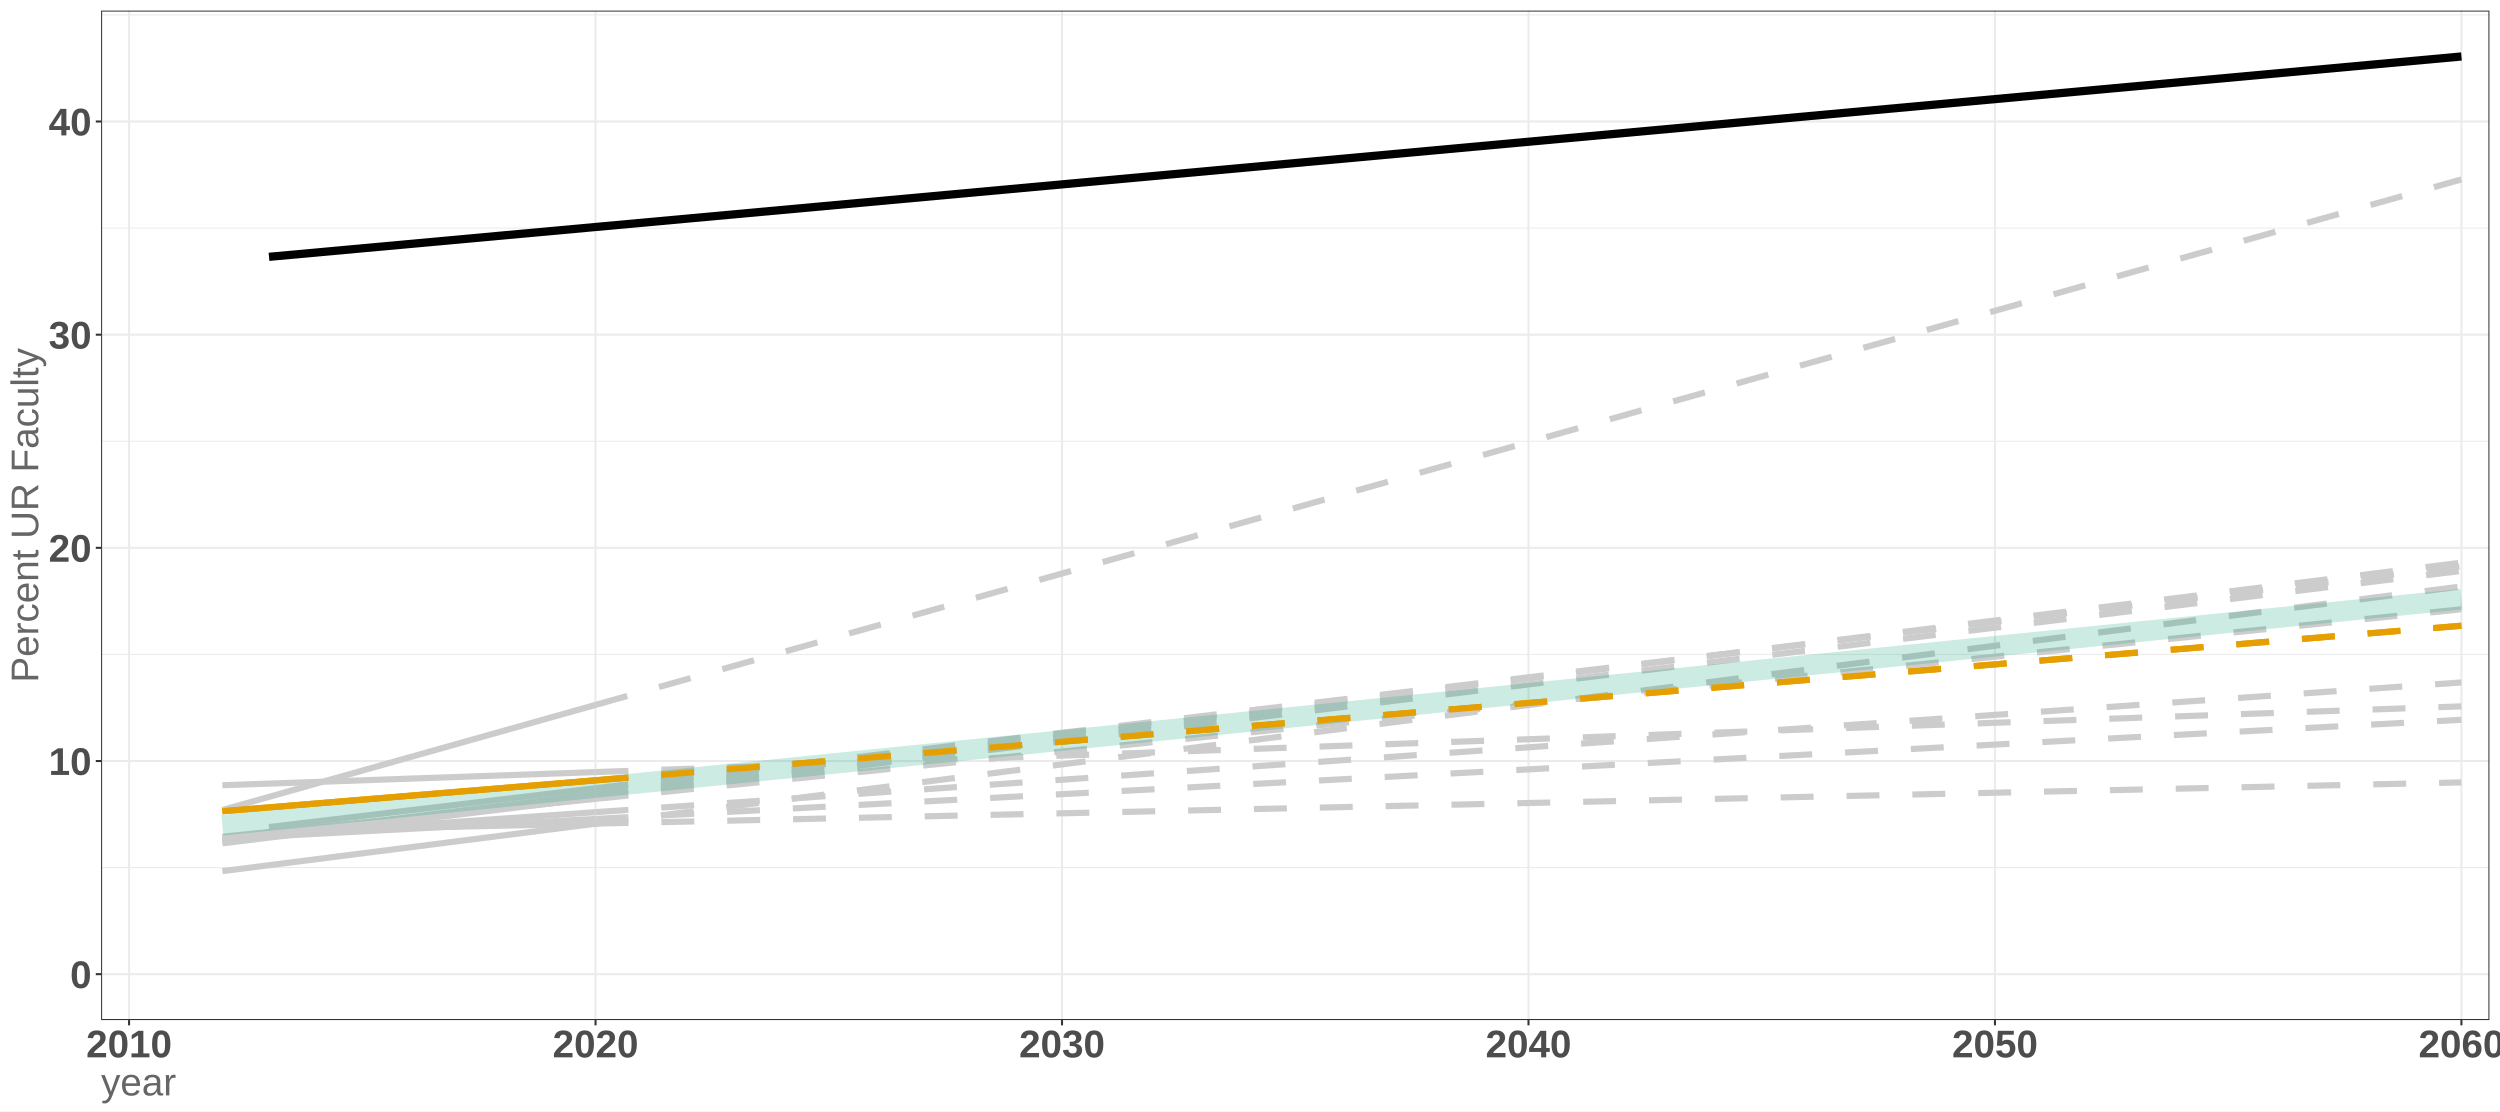
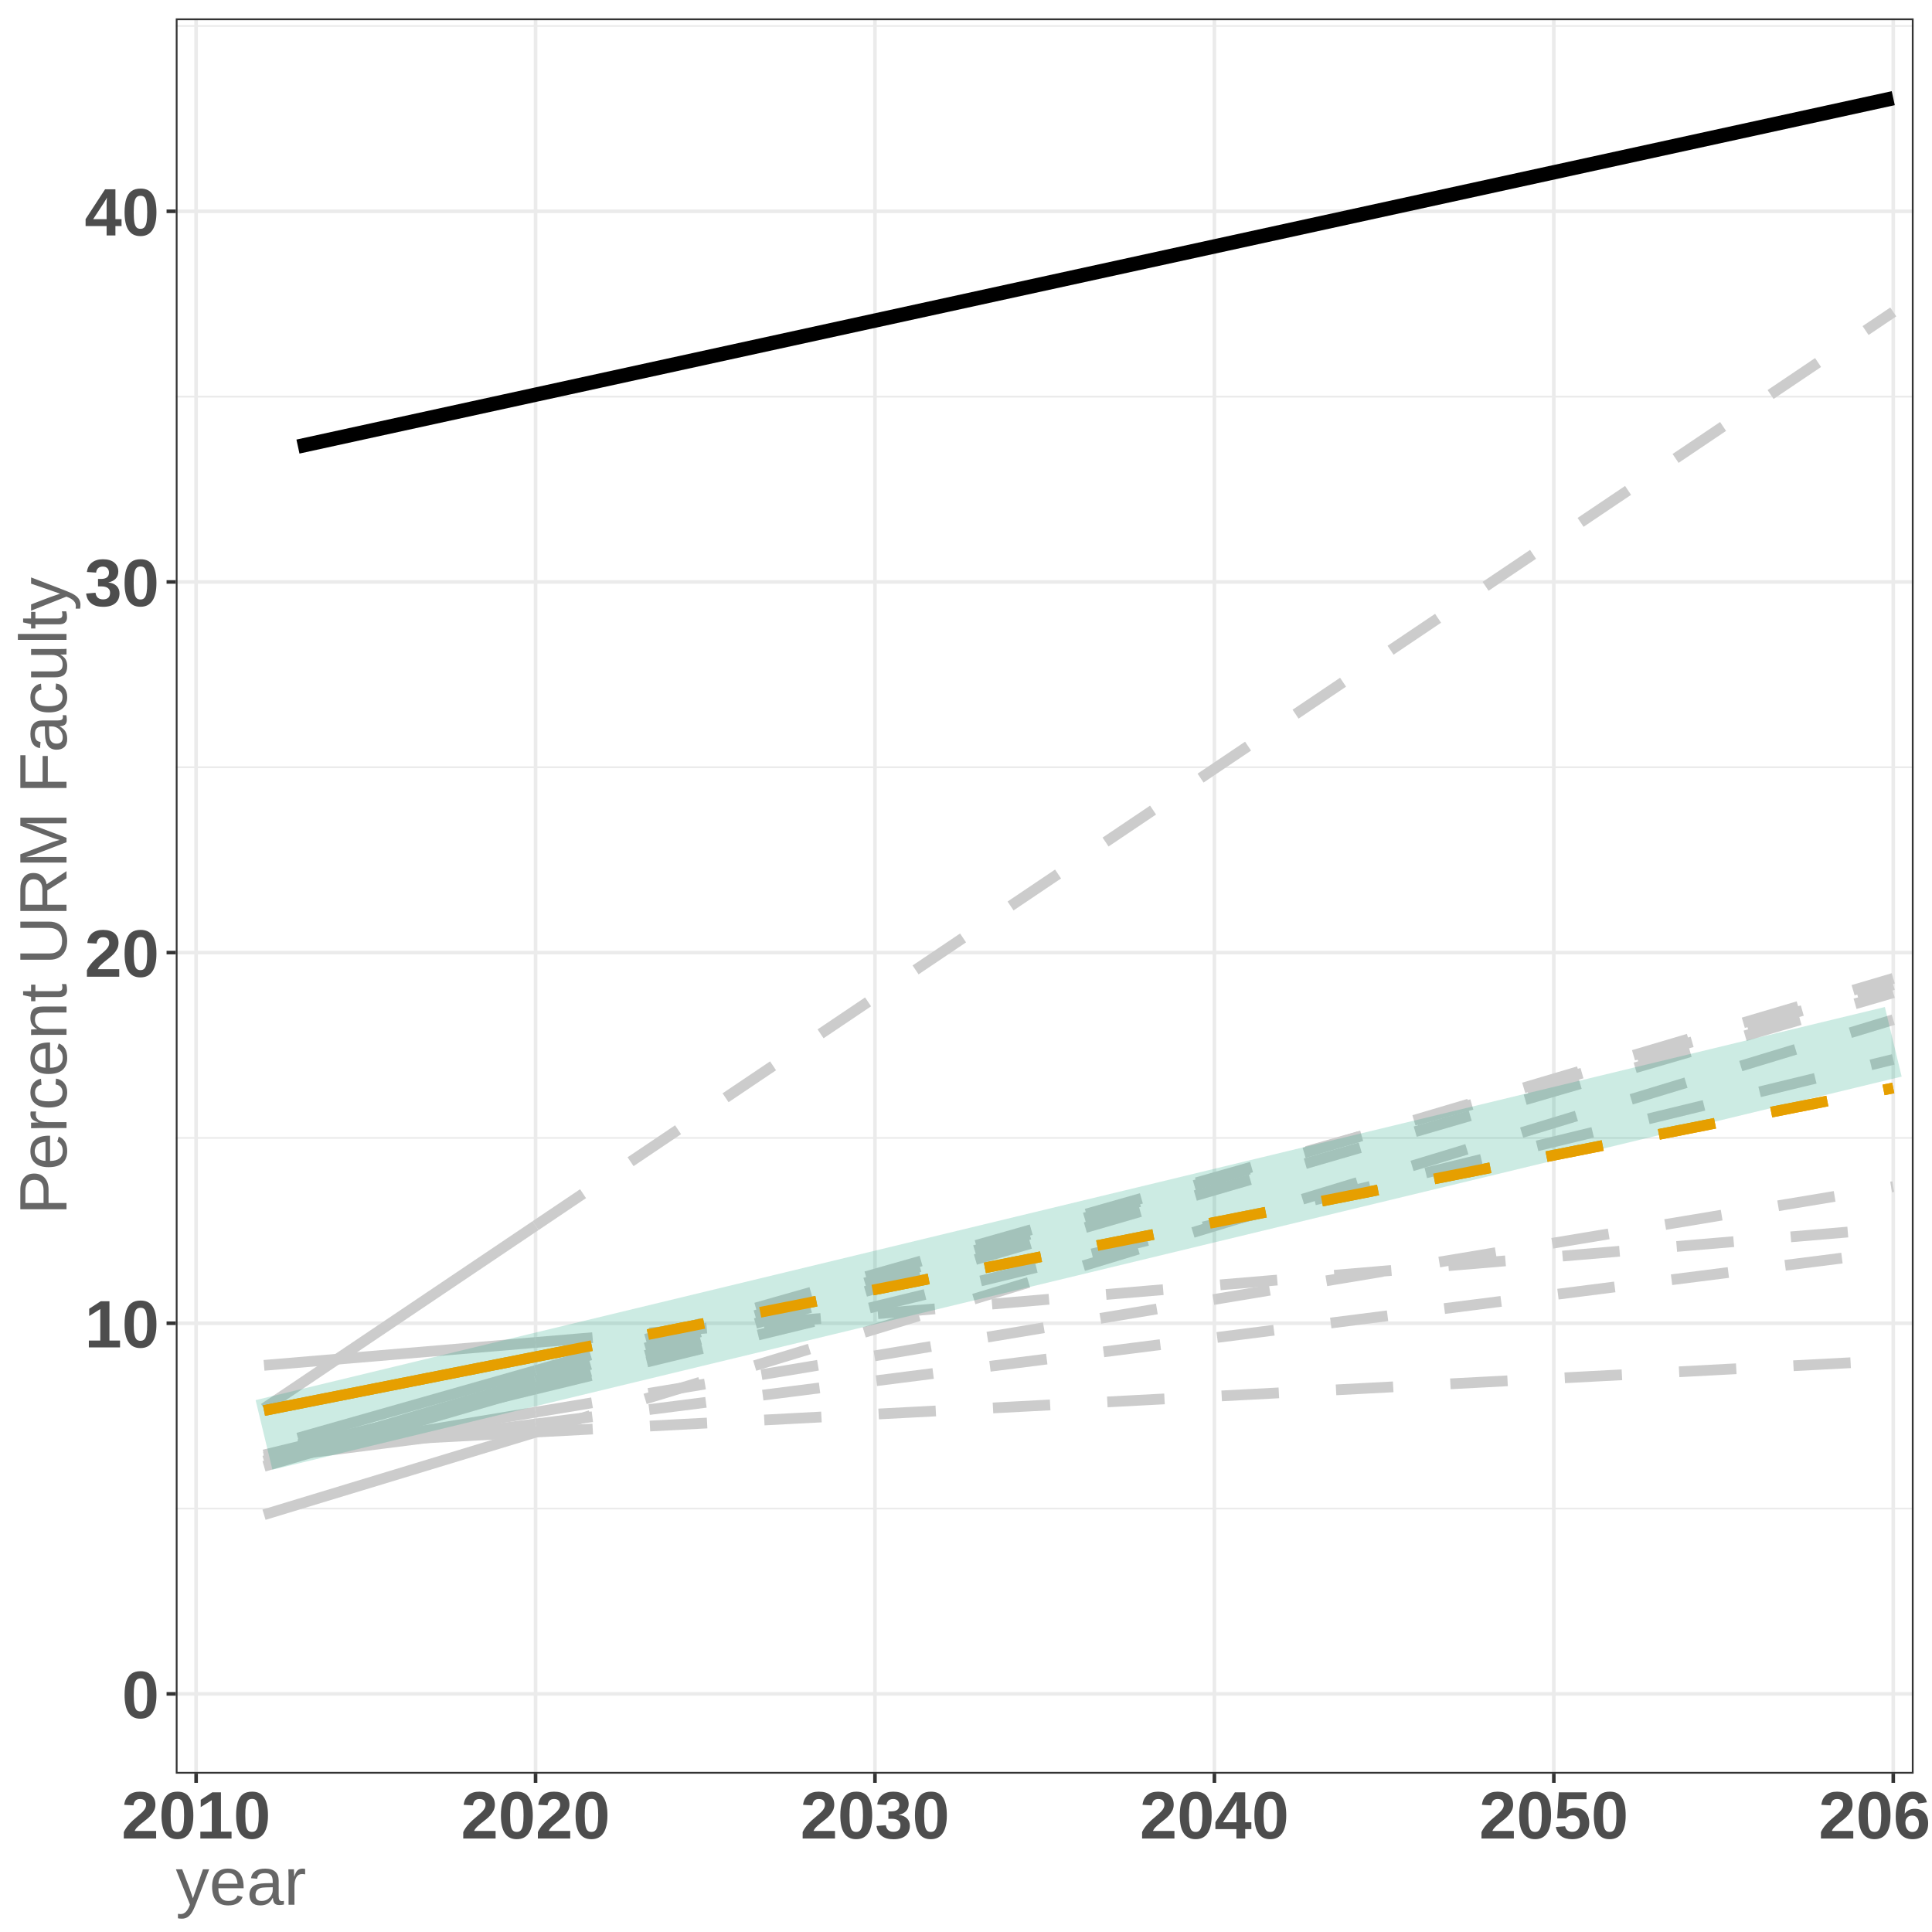
- <svg xmlns="http://www.w3.org/2000/svg" class="svglite" width="1296.00pt" height="576.00pt" viewBox="0 0 1296.00 576.00">
+ <svg xmlns="http://www.w3.org/2000/svg" class="svglite" width="576.00pt" height="576.00pt" viewBox="0 0 576.00 576.00">
  <defs>
    <style type="text/css">
    .svglite line, .svglite polyline, .svglite polygon, .svglite path, .svglite rect, .svglite circle {
      fill: none;
      stroke: #000000;
      stroke-linecap: round;
      stroke-linejoin: round;
      stroke-miterlimit: 10.00;
    }
  </style>
  </defs>
  <rect width="100%" height="100%" style="stroke: none; fill: #FFFFFF;" />
  <defs>
-     <clipPath id="cpMC4wMHwxMjk2LjAwfDAuMDB8NTc2LjAw">
-       <rect x="0.00" y="0.00" width="1296.00" height="576.00" />
+     <clipPath id="cpMC4wMHw1NzYuMDB8MC4wMHw1NzYuMDA=">
+       <rect x="0.00" y="0.00" width="576.00" height="576.00" />
    </clipPath>
  </defs>
-   <g clip-path="url(#cpMC4wMHwxMjk2LjAwfDAuMDB8NTc2LjAw)">
-     <rect x="0.00" y="0.00" width="1296.00" height="576.00" style="stroke-width: 1.07; stroke: #FFFFFF; fill: #FFFFFF;" />
+   <g clip-path="url(#cpMC4wMHw1NzYuMDB8MC4wMHw1NzYuMDA=)">
+     <rect x="0.00" y="0.00" width="576.00" height="576.00" style="stroke-width: 1.07; stroke: #FFFFFF; fill: #FFFFFF;" />
  </g>
  <defs>
-     <clipPath id="cpNTIuNDB8MTI5MC41Mnw1LjQ4fDUyOC44MA==">
-       <rect x="52.40" y="5.48" width="1238.12" height="523.32" />
+     <clipPath id="cpNTIuNDB8NTcwLjUyfDUuNDh8NTI4Ljgw">
+       <rect x="52.40" y="5.48" width="518.12" height="523.32" />
    </clipPath>
  </defs>
-   <g clip-path="url(#cpNTIuNDB8MTI5MC41Mnw1LjQ4fDUyOC44MA==)">
-     <rect x="52.40" y="5.48" width="1238.12" height="523.32" style="stroke-width: 1.07; stroke: none; fill: #FFFFFF;" />
-     <polyline points="52.40,449.76 1290.52,449.76 " style="stroke-width: 0.53; stroke: #EBEBEB; stroke-linecap: butt;" />
-     <polyline points="52.40,339.26 1290.52,339.26 " style="stroke-width: 0.53; stroke: #EBEBEB; stroke-linecap: butt;" />
-     <polyline points="52.40,228.75 1290.52,228.75 " style="stroke-width: 0.53; stroke: #EBEBEB; stroke-linecap: butt;" />
-     <polyline points="52.40,118.25 1290.52,118.25 " style="stroke-width: 0.53; stroke: #EBEBEB; stroke-linecap: butt;" />
-     <polyline points="52.40,7.74 1290.52,7.74 " style="stroke-width: 0.53; stroke: #EBEBEB; stroke-linecap: butt;" />
-     <polyline points="52.40,505.01 1290.52,505.01 " style="stroke-width: 1.07; stroke: #EBEBEB; stroke-linecap: butt;" />
-     <polyline points="52.40,394.51 1290.52,394.51 " style="stroke-width: 1.07; stroke: #EBEBEB; stroke-linecap: butt;" />
-     <polyline points="52.40,284.00 1290.52,284.00 " style="stroke-width: 1.07; stroke: #EBEBEB; stroke-linecap: butt;" />
-     <polyline points="52.40,173.50 1290.52,173.50 " style="stroke-width: 1.07; stroke: #EBEBEB; stroke-linecap: butt;" />
-     <polyline points="52.40,62.99 1290.52,62.99 " style="stroke-width: 1.07; stroke: #EBEBEB; stroke-linecap: butt;" />
-     <polyline points="66.91,528.80 66.91,5.48 " style="stroke-width: 1.07; stroke: #EBEBEB; stroke-linecap: butt;" />
-     <polyline points="308.73,528.80 308.73,5.48 " style="stroke-width: 1.07; stroke: #EBEBEB; stroke-linecap: butt;" />
-     <polyline points="550.55,528.80 550.55,5.48 " style="stroke-width: 1.07; stroke: #EBEBEB; stroke-linecap: butt;" />
-     <polyline points="792.37,528.80 792.37,5.48 " style="stroke-width: 1.07; stroke: #EBEBEB; stroke-linecap: butt;" />
-     <polyline points="1034.19,528.80 1034.19,5.48 " style="stroke-width: 1.07; stroke: #EBEBEB; stroke-linecap: butt;" />
-     <polyline points="1276.01,528.80 1276.01,5.48 " style="stroke-width: 1.07; stroke: #EBEBEB; stroke-linecap: butt;" />
-     <polyline points="115.27,419.90 308.73,365.41 " style="stroke-width: 3.20; stroke: #CCCCCC; stroke-linecap: butt;" />
-     <polyline points="115.27,434.47 308.73,421.02 " style="stroke-width: 3.20; stroke: #CCCCCC; stroke-linecap: butt;" />
-     <polyline points="115.27,420.54 308.73,404.51 " style="stroke-width: 3.20; stroke: #E69F00; stroke-linecap: butt;" />
-     <polyline points="115.27,407.06 308.73,400.24 " style="stroke-width: 3.20; stroke: #CCCCCC; stroke-linecap: butt;" />
-     <polyline points="139.45,433.54 308.73,424.54 " style="stroke-width: 3.20; stroke: #CCCCCC; stroke-linecap: butt;" />
-     <polyline points="115.27,437.17 308.73,413.63 " style="stroke-width: 3.20; stroke: #CCCCCC; stroke-linecap: butt;" />
-     <polyline points="115.27,433.77 308.73,414.12 " style="stroke-width: 3.20; stroke: #CCCCCC; stroke-linecap: butt;" />
-     <polyline points="139.45,430.69 308.73,426.95 " style="stroke-width: 3.20; stroke: #CCCCCC; stroke-linecap: butt;" />
-     <polyline points="115.27,435.59 308.73,411.60 " style="stroke-width: 3.20; stroke: #CCCCCC; stroke-linecap: butt;" />
-     <polyline points="139.45,428.74 308.73,408.61 " style="stroke-width: 3.20; stroke: #CCCCCC; stroke-linecap: butt;" />
-     <polyline points="115.27,451.59 308.73,427.00 " style="stroke-width: 3.20; stroke: #CCCCCC; stroke-linecap: butt;" />
-     <polyline points="308.73,365.41 1276.01,93.00 " style="stroke-width: 3.20; stroke: #CCCCCC; stroke-dasharray: 17.07,17.07; stroke-linecap: butt;" />
-     <polyline points="308.73,421.02 1276.01,353.78 " style="stroke-width: 3.20; stroke: #CCCCCC; stroke-dasharray: 17.07,17.07; stroke-linecap: butt;" />
-     <polyline points="308.73,404.51 1276.01,324.37 " style="stroke-width: 3.20; stroke: #E69F00; stroke-dasharray: 17.07,17.07; stroke-linecap: butt;" />
-     <polyline points="308.73,400.24 1276.01,366.18 " style="stroke-width: 3.20; stroke: #CCCCCC; stroke-dasharray: 17.07,17.07; stroke-linecap: butt;" />
-     <polyline points="308.73,424.54 1276.01,373.14 " style="stroke-width: 3.20; stroke: #CCCCCC; stroke-dasharray: 17.07,17.07; stroke-linecap: butt;" />
-     <polyline points="308.73,413.63 1276.01,295.96 " style="stroke-width: 3.20; stroke: #CCCCCC; stroke-dasharray: 17.07,17.07; stroke-linecap: butt;" />
-     <polyline points="308.73,414.12 1276.01,315.85 " style="stroke-width: 3.20; stroke: #CCCCCC; stroke-dasharray: 17.07,17.07; stroke-linecap: butt;" />
-     <polyline points="308.73,426.95 1276.01,405.61 " style="stroke-width: 3.20; stroke: #CCCCCC; stroke-dasharray: 17.07,17.07; stroke-linecap: butt;" />
-     <polyline points="308.73,411.60 1276.01,291.68 " style="stroke-width: 3.20; stroke: #CCCCCC; stroke-dasharray: 17.07,17.07; stroke-linecap: butt;" />
-     <polyline points="308.73,408.61 1276.01,293.58 " style="stroke-width: 3.20; stroke: #CCCCCC; stroke-dasharray: 17.07,17.07; stroke-linecap: butt;" />
-     <polyline points="308.73,427.00 1276.01,304.01 " style="stroke-width: 3.20; stroke: #CCCCCC; stroke-dasharray: 17.07,17.07; stroke-linecap: butt;" />
-     <polyline points="115.27,427.80 308.73,408.26 1276.01,310.60 " style="stroke-width: 10.67; stroke: #009E73; stroke-opacity: 0.20; stroke-linecap: butt;" />
-     <polyline points="115.27,420.54 308.73,404.51 " style="stroke-width: 3.20; stroke: #E69F00; stroke-linecap: butt;" />
-     <polyline points="308.73,404.51 1276.01,324.37 " style="stroke-width: 3.20; stroke: #E69F00; stroke-dasharray: 17.07,17.07; stroke-linecap: butt;" />
-     <polyline points="139.45,133.14 308.73,117.67 1276.01,29.27 " style="stroke-width: 4.27; stroke-linecap: butt;" />
-     <rect x="52.40" y="5.48" width="1238.12" height="523.32" style="stroke-width: 1.07; stroke: #333333;" />
+   <g clip-path="url(#cpNTIuNDB8NTcwLjUyfDUuNDh8NTI4Ljgw)">
+     <rect x="52.40" y="5.48" width="518.12" height="523.32" style="stroke-width: 1.07; stroke: none; fill: #FFFFFF;" />
+     <polyline points="52.40,449.76 570.52,449.76 " style="stroke-width: 0.53; stroke: #EBEBEB; stroke-linecap: butt;" />
+     <polyline points="52.40,339.26 570.52,339.26 " style="stroke-width: 0.53; stroke: #EBEBEB; stroke-linecap: butt;" />
+     <polyline points="52.40,228.75 570.52,228.75 " style="stroke-width: 0.53; stroke: #EBEBEB; stroke-linecap: butt;" />
+     <polyline points="52.40,118.25 570.52,118.25 " style="stroke-width: 0.53; stroke: #EBEBEB; stroke-linecap: butt;" />
+     <polyline points="52.40,7.74 570.52,7.74 " style="stroke-width: 0.53; stroke: #EBEBEB; stroke-linecap: butt;" />
+     <polyline points="52.40,505.01 570.52,505.01 " style="stroke-width: 1.07; stroke: #EBEBEB; stroke-linecap: butt;" />
+     <polyline points="52.40,394.51 570.52,394.51 " style="stroke-width: 1.07; stroke: #EBEBEB; stroke-linecap: butt;" />
+     <polyline points="52.40,284.00 570.52,284.00 " style="stroke-width: 1.07; stroke: #EBEBEB; stroke-linecap: butt;" />
+     <polyline points="52.40,173.50 570.52,173.50 " style="stroke-width: 1.07; stroke: #EBEBEB; stroke-linecap: butt;" />
+     <polyline points="52.40,62.99 570.52,62.99 " style="stroke-width: 1.07; stroke: #EBEBEB; stroke-linecap: butt;" />
+     <polyline points="58.47,528.80 58.47,5.48 " style="stroke-width: 1.07; stroke: #EBEBEB; stroke-linecap: butt;" />
+     <polyline points="159.67,528.80 159.67,5.48 " style="stroke-width: 1.07; stroke: #EBEBEB; stroke-linecap: butt;" />
+     <polyline points="260.86,528.80 260.86,5.48 " style="stroke-width: 1.07; stroke: #EBEBEB; stroke-linecap: butt;" />
+     <polyline points="362.06,528.80 362.06,5.48 " style="stroke-width: 1.07; stroke: #EBEBEB; stroke-linecap: butt;" />
+     <polyline points="463.25,528.80 463.25,5.48 " style="stroke-width: 1.07; stroke: #EBEBEB; stroke-linecap: butt;" />
+     <polyline points="564.45,528.80 564.45,5.48 " style="stroke-width: 1.07; stroke: #EBEBEB; stroke-linecap: butt;" />
+     <polyline points="78.71,419.90 159.67,365.41 " style="stroke-width: 3.20; stroke: #CCCCCC; stroke-linecap: butt;" />
+     <polyline points="78.71,434.47 159.67,421.02 " style="stroke-width: 3.20; stroke: #CCCCCC; stroke-linecap: butt;" />
+     <polyline points="78.71,420.54 159.67,404.51 " style="stroke-width: 3.20; stroke: #E69F00; stroke-linecap: butt;" />
+     <polyline points="78.71,407.06 159.67,400.24 " style="stroke-width: 3.20; stroke: #CCCCCC; stroke-linecap: butt;" />
+     <polyline points="88.83,433.54 159.67,424.54 " style="stroke-width: 3.20; stroke: #CCCCCC; stroke-linecap: butt;" />
+     <polyline points="78.71,437.17 159.67,413.63 " style="stroke-width: 3.20; stroke: #CCCCCC; stroke-linecap: butt;" />
+     <polyline points="78.71,433.77 159.67,414.12 " style="stroke-width: 3.20; stroke: #CCCCCC; stroke-linecap: butt;" />
+     <polyline points="88.83,430.69 159.67,426.95 " style="stroke-width: 3.20; stroke: #CCCCCC; stroke-linecap: butt;" />
+     <polyline points="78.71,435.59 159.67,411.60 " style="stroke-width: 3.20; stroke: #CCCCCC; stroke-linecap: butt;" />
+     <polyline points="88.83,428.74 159.67,408.61 " style="stroke-width: 3.20; stroke: #CCCCCC; stroke-linecap: butt;" />
+     <polyline points="78.71,451.59 159.67,427.00 " style="stroke-width: 3.20; stroke: #CCCCCC; stroke-linecap: butt;" />
+     <polyline points="159.67,365.41 564.45,93.00 " style="stroke-width: 3.20; stroke: #CCCCCC; stroke-dasharray: 17.07,17.07; stroke-linecap: butt;" />
+     <polyline points="159.67,421.02 564.45,353.78 " style="stroke-width: 3.20; stroke: #CCCCCC; stroke-dasharray: 17.07,17.07; stroke-linecap: butt;" />
+     <polyline points="159.67,404.51 564.45,324.37 " style="stroke-width: 3.20; stroke: #E69F00; stroke-dasharray: 17.07,17.07; stroke-linecap: butt;" />
+     <polyline points="159.67,400.24 564.45,366.18 " style="stroke-width: 3.20; stroke: #CCCCCC; stroke-dasharray: 17.07,17.07; stroke-linecap: butt;" />
+     <polyline points="159.67,424.54 564.45,373.14 " style="stroke-width: 3.20; stroke: #CCCCCC; stroke-dasharray: 17.07,17.07; stroke-linecap: butt;" />
+     <polyline points="159.67,413.63 564.45,295.96 " style="stroke-width: 3.20; stroke: #CCCCCC; stroke-dasharray: 17.07,17.07; stroke-linecap: butt;" />
+     <polyline points="159.67,414.12 564.45,315.85 " style="stroke-width: 3.20; stroke: #CCCCCC; stroke-dasharray: 17.07,17.07; stroke-linecap: butt;" />
+     <polyline points="159.67,426.95 564.45,405.61 " style="stroke-width: 3.20; stroke: #CCCCCC; stroke-dasharray: 17.07,17.07; stroke-linecap: butt;" />
+     <polyline points="159.67,411.60 564.45,291.68 " style="stroke-width: 3.20; stroke: #CCCCCC; stroke-dasharray: 17.07,17.07; stroke-linecap: butt;" />
+     <polyline points="159.67,408.61 564.45,293.58 " style="stroke-width: 3.20; stroke: #CCCCCC; stroke-dasharray: 17.07,17.07; stroke-linecap: butt;" />
+     <polyline points="159.67,427.00 564.45,304.01 " style="stroke-width: 3.20; stroke: #CCCCCC; stroke-dasharray: 17.07,17.07; stroke-linecap: butt;" />
+     <polyline points="78.71,427.80 159.67,408.26 564.45,310.60 " style="stroke-width: 21.34; stroke: #009E73; stroke-opacity: 0.20; stroke-linecap: butt;" />
+     <polyline points="78.71,420.54 159.67,404.51 " style="stroke-width: 3.20; stroke: #E69F00; stroke-linecap: butt;" />
+     <polyline points="159.67,404.51 564.45,324.37 " style="stroke-width: 3.20; stroke: #E69F00; stroke-dasharray: 17.07,17.07; stroke-linecap: butt;" />
+     <polyline points="88.83,133.14 159.67,117.67 564.45,29.27 " style="stroke-width: 4.27; stroke-linecap: butt;" />
+     <rect x="52.40" y="5.48" width="518.12" height="523.32" style="stroke-width: 1.07; stroke: #333333;" />
  </g>
-   <g clip-path="url(#cpMC4wMHwxMjk2LjAwfDAuMDB8NTc2LjAw)">
+   <g clip-path="url(#cpMC4wMHw1NzYuMDB8MC4wMHw1NzYuMDA=)">
    <text x="47.47" y="512.21" text-anchor="end" style="font-size: 20.00px; font-weight: bold; fill: #4D4D4D; font-family: Arial;" textLength="11.12px" lengthAdjust="spacingAndGlyphs">0</text>
    <text x="47.47" y="401.71" text-anchor="end" style="font-size: 20.00px; font-weight: bold; fill: #4D4D4D; font-family: Arial;" textLength="22.25px" lengthAdjust="spacingAndGlyphs">10</text>
    <text x="47.47" y="291.20" text-anchor="end" style="font-size: 20.00px; font-weight: bold; fill: #4D4D4D; font-family: Arial;" textLength="22.25px" lengthAdjust="spacingAndGlyphs">20</text>
    <text x="47.47" y="180.70" text-anchor="end" style="font-size: 20.00px; font-weight: bold; fill: #4D4D4D; font-family: Arial;" textLength="22.25px" lengthAdjust="spacingAndGlyphs">30</text>
    <text x="47.47" y="70.19" text-anchor="end" style="font-size: 20.00px; font-weight: bold; fill: #4D4D4D; font-family: Arial;" textLength="22.25px" lengthAdjust="spacingAndGlyphs">40</text>
    <polyline points="49.66,505.01 52.40,505.01 " style="stroke-width: 1.07; stroke: #333333; stroke-linecap: butt;" />
    <polyline points="49.66,394.51 52.40,394.51 " style="stroke-width: 1.07; stroke: #333333; stroke-linecap: butt;" />
    <polyline points="49.66,284.00 52.40,284.00 " style="stroke-width: 1.07; stroke: #333333; stroke-linecap: butt;" />
    <polyline points="49.66,173.50 52.40,173.50 " style="stroke-width: 1.07; stroke: #333333; stroke-linecap: butt;" />
    <polyline points="49.66,62.99 52.40,62.99 " style="stroke-width: 1.07; stroke: #333333; stroke-linecap: butt;" />
-     <polyline points="66.91,531.54 66.91,528.80 " style="stroke-width: 1.07; stroke: #333333; stroke-linecap: butt;" />
-     <polyline points="308.73,531.54 308.73,528.80 " style="stroke-width: 1.07; stroke: #333333; stroke-linecap: butt;" />
-     <polyline points="550.55,531.54 550.55,528.80 " style="stroke-width: 1.07; stroke: #333333; stroke-linecap: butt;" />
-     <polyline points="792.37,531.54 792.37,528.80 " style="stroke-width: 1.07; stroke: #333333; stroke-linecap: butt;" />
-     <polyline points="1034.19,531.54 1034.19,528.80 " style="stroke-width: 1.07; stroke: #333333; stroke-linecap: butt;" />
-     <polyline points="1276.01,531.54 1276.01,528.80 " style="stroke-width: 1.07; stroke: #333333; stroke-linecap: butt;" />
-     <text x="66.91" y="548.13" text-anchor="middle" style="font-size: 20.00px; font-weight: bold; fill: #4D4D4D; font-family: Arial;" textLength="44.50px" lengthAdjust="spacingAndGlyphs">2010</text>
-     <text x="308.73" y="548.13" text-anchor="middle" style="font-size: 20.00px; font-weight: bold; fill: #4D4D4D; font-family: Arial;" textLength="44.50px" lengthAdjust="spacingAndGlyphs">2020</text>
-     <text x="550.55" y="548.13" text-anchor="middle" style="font-size: 20.00px; font-weight: bold; fill: #4D4D4D; font-family: Arial;" textLength="44.50px" lengthAdjust="spacingAndGlyphs">2030</text>
-     <text x="792.37" y="548.13" text-anchor="middle" style="font-size: 20.00px; font-weight: bold; fill: #4D4D4D; font-family: Arial;" textLength="44.50px" lengthAdjust="spacingAndGlyphs">2040</text>
-     <text x="1034.19" y="548.13" text-anchor="middle" style="font-size: 20.00px; font-weight: bold; fill: #4D4D4D; font-family: Arial;" textLength="44.50px" lengthAdjust="spacingAndGlyphs">2050</text>
-     <text x="1276.01" y="548.13" text-anchor="middle" style="font-size: 20.00px; font-weight: bold; fill: #4D4D4D; font-family: Arial;" textLength="44.50px" lengthAdjust="spacingAndGlyphs">2060</text>
+     <polyline points="58.47,531.54 58.47,528.80 " style="stroke-width: 1.07; stroke: #333333; stroke-linecap: butt;" />
+     <polyline points="159.67,531.54 159.67,528.80 " style="stroke-width: 1.07; stroke: #333333; stroke-linecap: butt;" />
+     <polyline points="260.86,531.54 260.86,528.80 " style="stroke-width: 1.07; stroke: #333333; stroke-linecap: butt;" />
+     <polyline points="362.06,531.54 362.06,528.80 " style="stroke-width: 1.07; stroke: #333333; stroke-linecap: butt;" />
+     <polyline points="463.25,531.54 463.25,528.80 " style="stroke-width: 1.07; stroke: #333333; stroke-linecap: butt;" />
+     <polyline points="564.45,531.54 564.45,528.80 " style="stroke-width: 1.07; stroke: #333333; stroke-linecap: butt;" />
+     <text x="58.47" y="548.13" text-anchor="middle" style="font-size: 20.00px; font-weight: bold; fill: #4D4D4D; font-family: Arial;" textLength="44.50px" lengthAdjust="spacingAndGlyphs">2010</text>
+     <text x="159.67" y="548.13" text-anchor="middle" style="font-size: 20.00px; font-weight: bold; fill: #4D4D4D; font-family: Arial;" textLength="44.50px" lengthAdjust="spacingAndGlyphs">2020</text>
+     <text x="260.86" y="548.13" text-anchor="middle" style="font-size: 20.00px; font-weight: bold; fill: #4D4D4D; font-family: Arial;" textLength="44.50px" lengthAdjust="spacingAndGlyphs">2030</text>
+     <text x="362.06" y="548.13" text-anchor="middle" style="font-size: 20.00px; font-weight: bold; fill: #4D4D4D; font-family: Arial;" textLength="44.50px" lengthAdjust="spacingAndGlyphs">2040</text>
+     <text x="463.25" y="548.13" text-anchor="middle" style="font-size: 20.00px; font-weight: bold; fill: #4D4D4D; font-family: Arial;" textLength="44.50px" lengthAdjust="spacingAndGlyphs">2050</text>
+     <text x="564.45" y="548.13" text-anchor="middle" style="font-size: 20.00px; font-weight: bold; fill: #4D4D4D; font-family: Arial;" textLength="44.50px" lengthAdjust="spacingAndGlyphs">2060</text>
    <text x="52.40" y="567.87" style="font-size: 20.00px; fill: #666666; font-family: Arial;" textLength="38.91px" lengthAdjust="spacingAndGlyphs">year</text>
-     <text transform="translate(19.83,267.14) rotate(-90)" text-anchor="middle" style="font-size: 20.00px; fill: #666666; font-family: Arial;" textLength="173.40px" lengthAdjust="spacingAndGlyphs">Percent UR Faculty</text>
+     <text transform="translate(19.83,267.14) rotate(-90)" text-anchor="middle" style="font-size: 20.00px; fill: #666666; font-family: Arial;" textLength="190.07px" lengthAdjust="spacingAndGlyphs">Percent URM Faculty</text>
  </g>
</svg>
